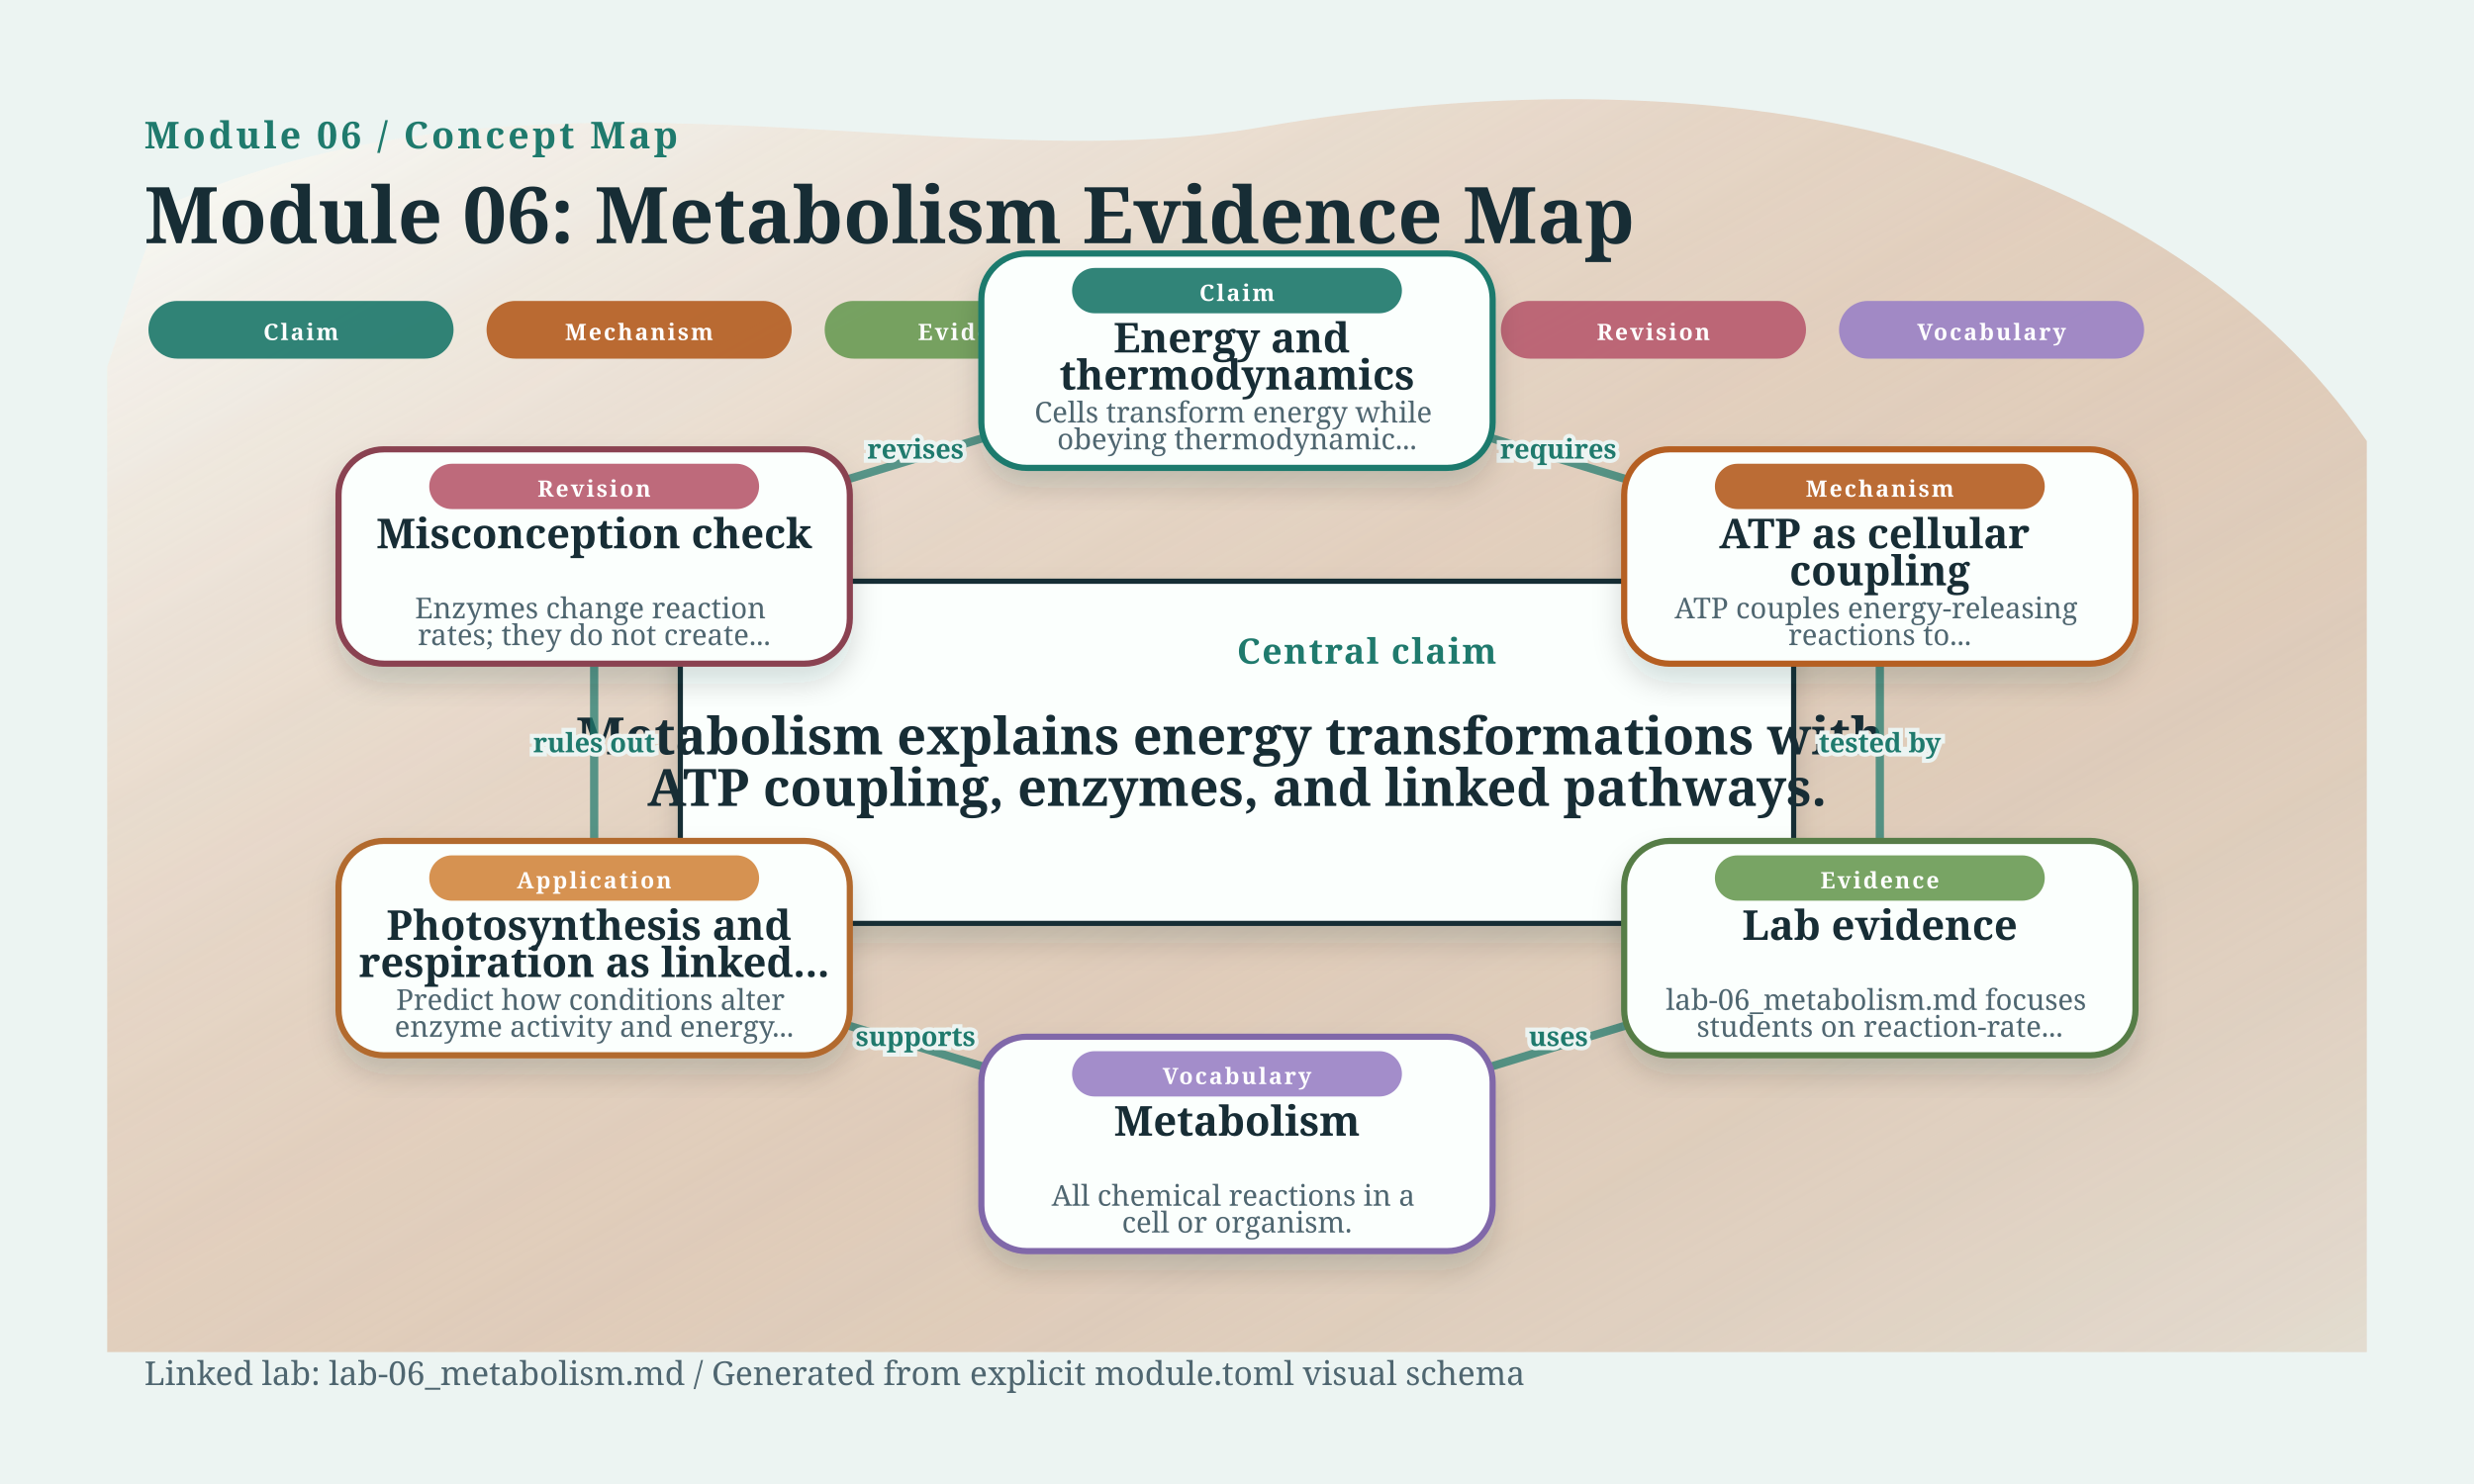
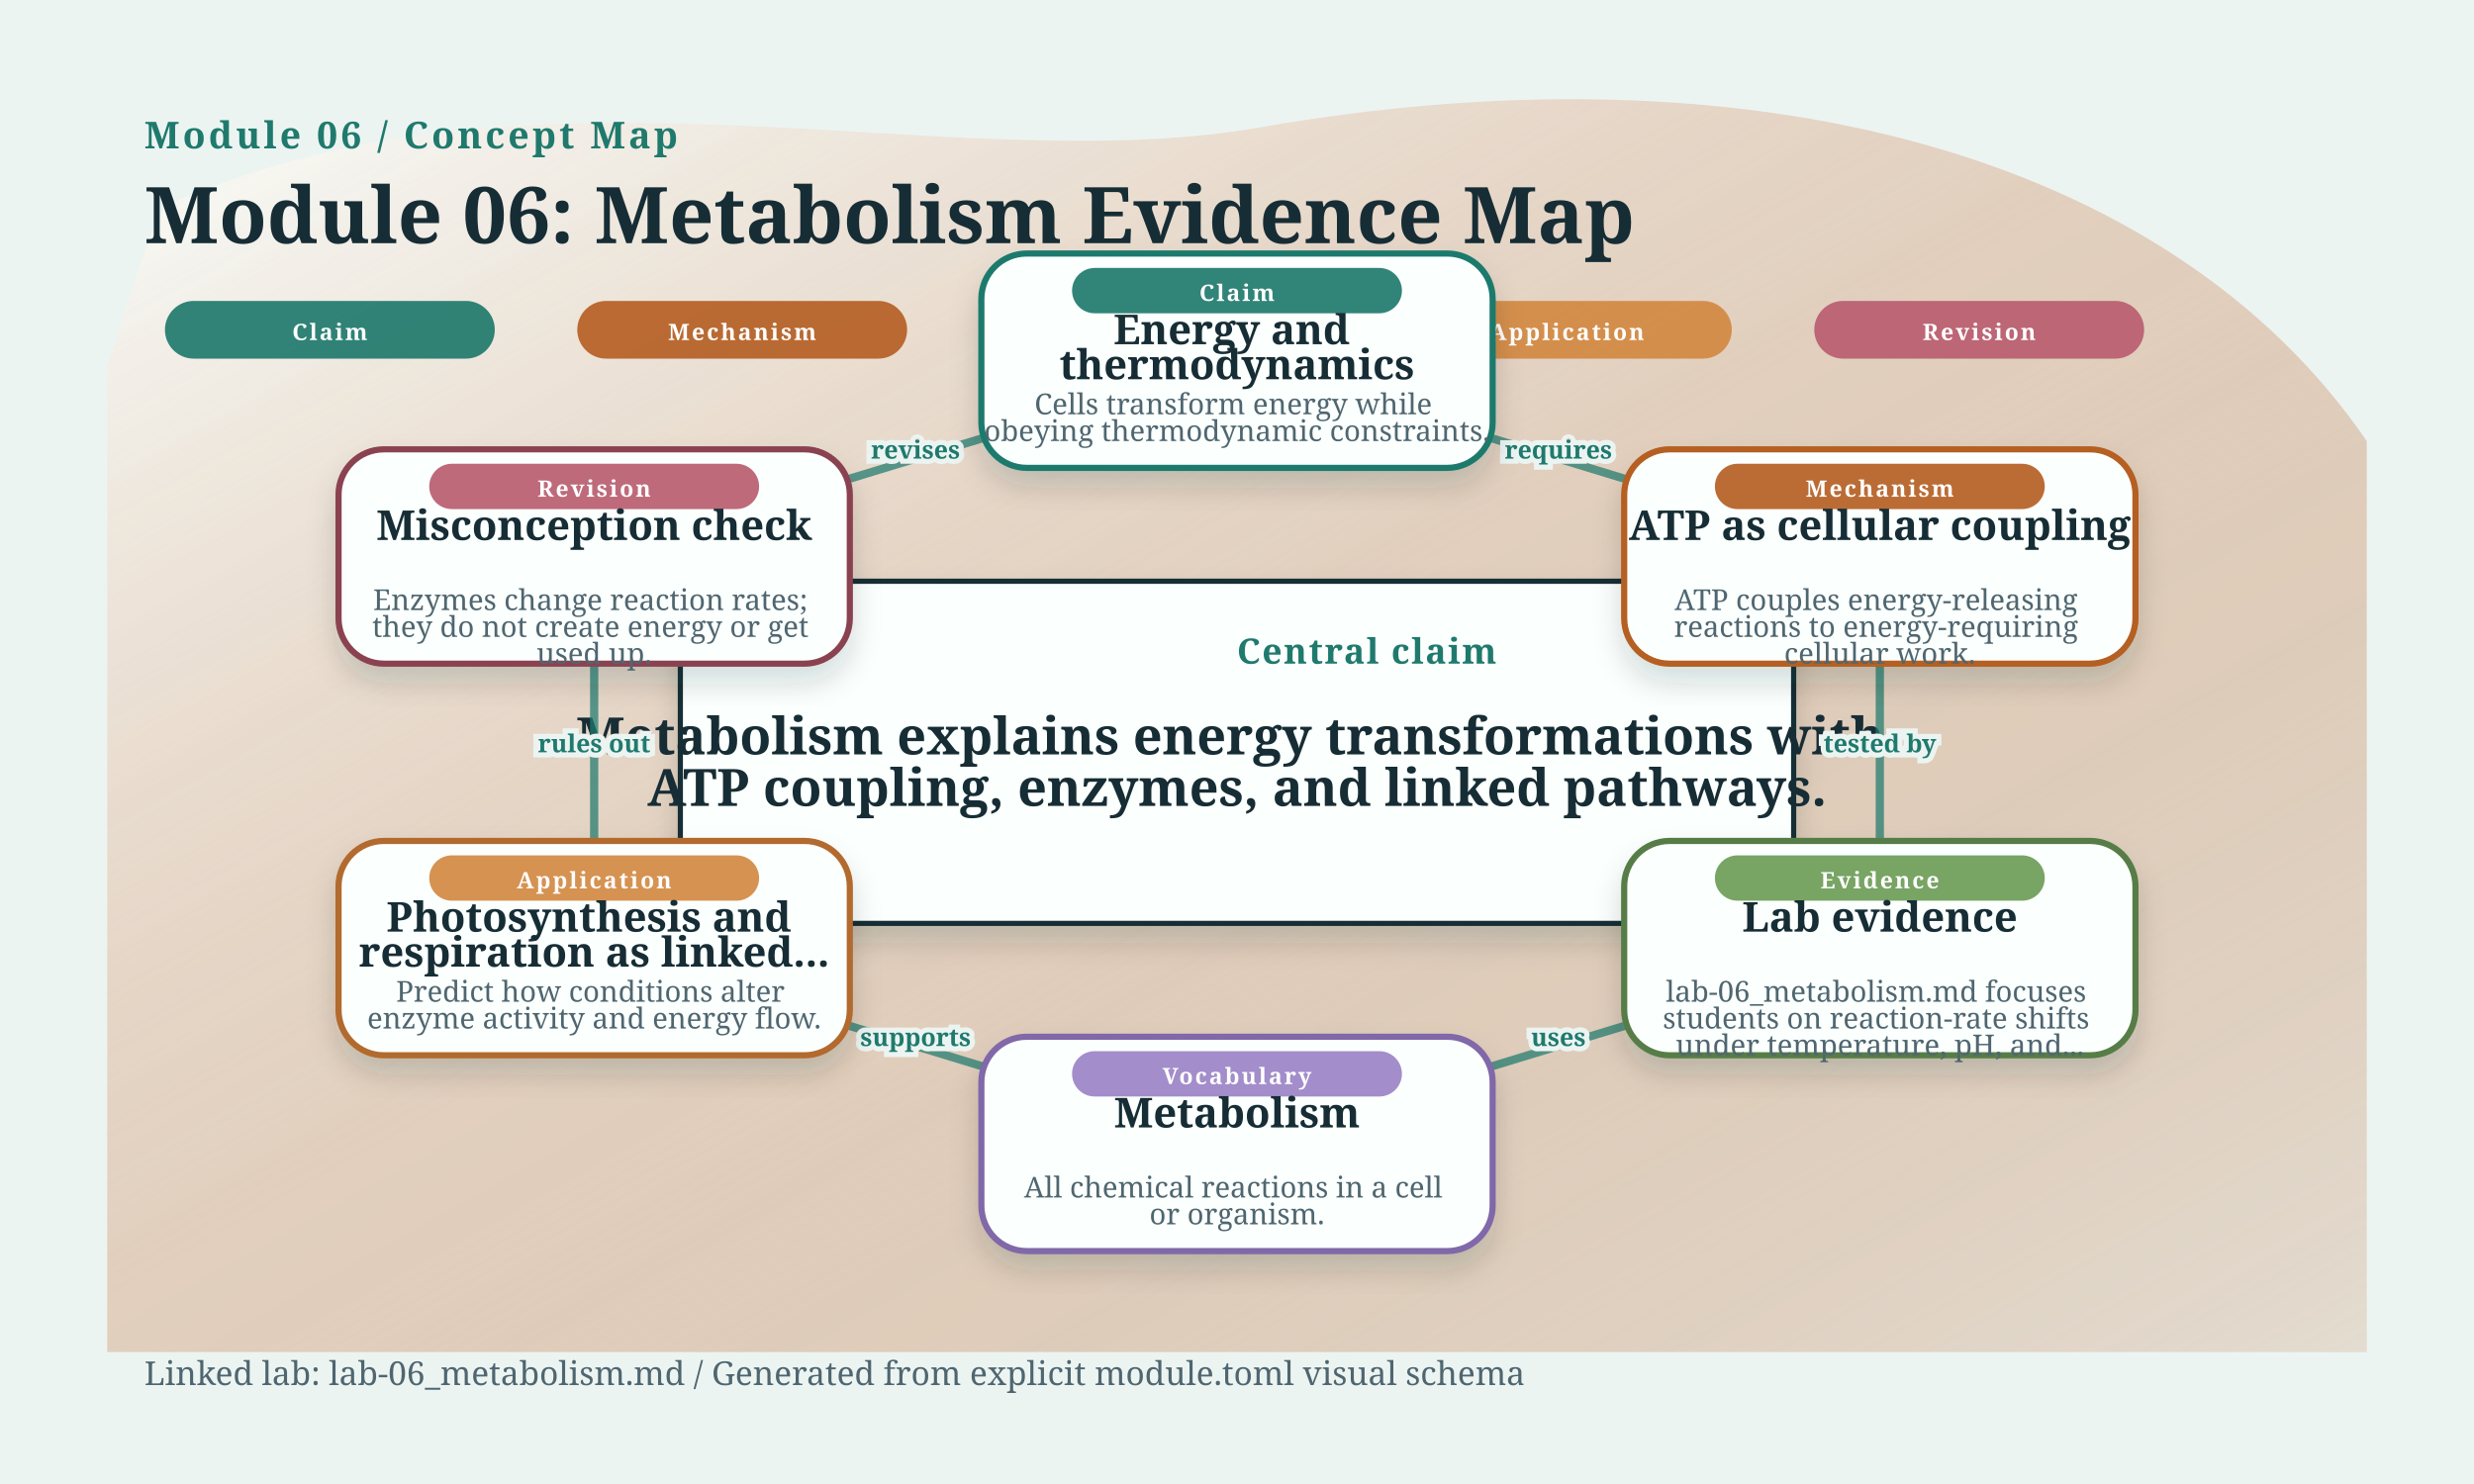
<svg xmlns="http://www.w3.org/2000/svg" width="1200" height="720" viewBox="0 0 1200 720" role="img" aria-label="Module 06: Metabolism Evidence Map">
  <style>
    .bg { fill: #ecf4f2; }
    .halo { fill: url(#wash); opacity: 0.92; }
    .frame { fill: #fbfffd; stroke: #172d35; stroke-width: 3; }
    .eyebrow { fill: #1f7a6d; font: 800 18px Georgia, serif; letter-spacing: 1.5px; text-transform: uppercase; }
    .title-text { fill: #172d35; font: 800 38px Georgia, serif; }
    .footer { fill: #4f6670; font: 16px Georgia, serif; }
    .claim-card, .side-card, .feedback-card, .prompt-card, .routine-card, .stage-card-bg { fill: #fbfffd; stroke: #172d35; stroke-width: 2.5; filter: url(#shadow); }
    .claim-kicker, .card-kicker { fill: #1f7a6d; font: 800 17px Georgia, serif; letter-spacing: 0.8px; text-transform: uppercase; }
    .claim-text { fill: #172d35; font: 700 25px Georgia, serif; }
    .node { fill: #fbfffd; stroke: #b55f24; stroke-width: 3; filter: url(#shadow); }
    .node-claim { stroke: #1f7a6d; }
    .node-mechanism { stroke: #b55f24; }
    .node-evidence { stroke: #567d46; }
    .node-vocabulary { stroke: #8067a9; }
    .node-application { stroke: #b26b2f; }
    .node-revision { stroke: #8a4351; }
    .cluster-pill { stroke: none; opacity: 0.92; }
    .cluster-claim { fill: #1f7a6d; }
    .cluster-mechanism { fill: #b55f24; }
    .cluster-evidence { fill: #6d9c57; }
    .cluster-vocabulary { fill: #9b83c6; }
    .cluster-application { fill: #d28942; }
    .cluster-revision { fill: #b85d70; }
    .cluster-label, .legend-text { fill: white; font: 800 11px Georgia, serif; letter-spacing: 1px; text-transform: uppercase; }
    .node-label { fill: #172d35; font: 800 20px Georgia, serif; }
    .node-detail { fill: #4f6670; font: 14px Georgia, serif; }
    .edge { stroke: #1f7a6d; stroke-width: 4; stroke-linecap: round; opacity: 0.72; marker-end: url(#arrowhead); }
-     .edge-label { fill: #1f7a6d; font: 700 13px Georgia, serif; text-anchor: middle; paint-order: stroke; stroke: #ecf4f2; stroke-width: 4; }
+     .edge-label { fill: #1f7a6d; font: 700 12px Georgia, serif; text-anchor: middle; paint-order: stroke; stroke: #ecf4f2; stroke-width: 5; }
    .stage-dot { fill: #b55f24; }
    .stage-num { fill: white; font: 900 18px Georgia, serif; }
    .stage-label { fill: #172d35; font: 800 18px Georgia, serif; }
    .stage-detail, .mini-text, .check-text { fill: #4f6670; font: 15px Georgia, serif; }
    .arrow { fill: none; stroke: #b55f24; stroke-width: 5; stroke-linecap: round; marker-end: url(#arrowhead); }
    .prompt-text { fill: #172d35; font: 700 17px Georgia, serif; }
    .routine-text { fill: #172d35; font: 700 16px Georgia, serif; }
    .retrieval-step-strip { fill: #fbfffd; stroke: #b55f24; stroke-width: 2; opacity: 0.96; }
    .palette-high-design { fill: #1f7a6d; }
    @media print { .claim-card, .side-card, .feedback-card, .prompt-card, .routine-card, .node, .stage-card-bg { filter: none; } }
    </style>
  <defs>
    <linearGradient id="wash" x1="0" x2="1" y1="0" y2="1">
      <stop offset="0" stop-color="#fbfffd" />
      <stop offset="1" stop-color="#b55f24" stop-opacity="0.18" />
    </linearGradient>
    <filter id="shadow" x="-20%" y="-20%" width="140%" height="140%">
      <feDropShadow dx="0" dy="8" stdDeviation="7" flood-color="#172d35" flood-opacity="0.16" />
    </filter>
    <marker id="arrowhead" markerWidth="12" markerHeight="8" refX="11" refY="4" orient="auto">
      <polygon points="0 0, 12 4, 0 8" fill="#b55f24" />
    </marker>
  </defs>
  <rect class="bg" width="1200" height="720" />
  <path class="halo" d="M80 100 C260 20 458 88 610 62 C848 20 1052 74 1148 214 L1148 656 L52 656 L52 178 C64 142 70 118 80 100 Z" />
  <text x="70" y="72" class="eyebrow">Module 06 / Concept Map</text>
  <text x="70" y="118" class="title-text">Module 06: Metabolism Evidence Map</text>
  <g class="concept-legend">
    <g class="legend-item">
-       <rect x="72.0" y="146.0" width="148" height="28" rx="14" class="cluster-pill cluster-claim" />
-       <text x="146.0" y="165.0" class="legend-text" text-anchor="middle">Claim</text>
+       <rect x="80.0" y="146.0" width="160" height="28" rx="14" class="cluster-pill cluster-claim" />
+       <text x="160.0" y="165.0" class="legend-text" text-anchor="middle">Claim</text>
    </g>
    <g class="legend-item">
-       <rect x="236.0" y="146.0" width="148" height="28" rx="14" class="cluster-pill cluster-mechanism" />
-       <text x="310.0" y="165.0" class="legend-text" text-anchor="middle">Mechanism</text>
+       <rect x="280.0" y="146.0" width="160" height="28" rx="14" class="cluster-pill cluster-mechanism" />
+       <text x="360.0" y="165.0" class="legend-text" text-anchor="middle">Mechanism</text>
    </g>
    <g class="legend-item">
-       <rect x="400.0" y="146.0" width="148" height="28" rx="14" class="cluster-pill cluster-evidence" />
-       <text x="474.0" y="165.0" class="legend-text" text-anchor="middle">Evidence</text>
+       <rect x="480.0" y="146.0" width="160" height="28" rx="14" class="cluster-pill cluster-evidence" />
+       <text x="560.0" y="165.0" class="legend-text" text-anchor="middle">Evidence</text>
    </g>
    <g class="legend-item">
-       <rect x="564.0" y="146.0" width="148" height="28" rx="14" class="cluster-pill cluster-application" />
-       <text x="638.0" y="165.0" class="legend-text" text-anchor="middle">Application</text>
+       <rect x="680.0" y="146.0" width="160" height="28" rx="14" class="cluster-pill cluster-application" />
+       <text x="760.0" y="165.0" class="legend-text" text-anchor="middle">Application</text>
    </g>
    <g class="legend-item">
-       <rect x="728.0" y="146.0" width="148" height="28" rx="14" class="cluster-pill cluster-revision" />
-       <text x="802.0" y="165.0" class="legend-text" text-anchor="middle">Revision</text>
-     </g>
-     <g class="legend-item">
-       <rect x="892.0" y="146.0" width="148" height="28" rx="14" class="cluster-pill cluster-vocabulary" />
-       <text x="966.0" y="165.0" class="legend-text" text-anchor="middle">Vocabulary</text>
+       <rect x="880.0" y="146.0" width="160" height="28" rx="14" class="cluster-pill cluster-revision" />
+       <text x="960.0" y="165.0" class="legend-text" text-anchor="middle">Revision</text>
    </g>
  </g>
  <rect x="330" y="282" width="540" height="166" rx="34" class="claim-card" />
  <text x="600" y="322" class="claim-kicker">Central claim</text>
  <text x="600.0" y="366.0" class="claim-text" text-anchor="middle">
    <tspan x="600.0" dy="0">Metabolism explains energy transformations with</tspan>
    <tspan x="600.0" dy="25">ATP coupling, enzymes, and linked pathways.</tspan>
  </text>
  <path d="M 600.0 175.0 L 911.8 270.0" class="edge" />
  <text x="755.9" y="222.5" class="edge-label">requires</text>
  <path d="M 911.8 270.0 L 911.8 460.0" class="edge" />
  <text x="911.8" y="365.0" class="edge-label">tested by</text>
  <path d="M 911.8 460.0 L 600.0 555.0" class="edge" />
  <text x="755.9" y="507.5" class="edge-label">uses</text>
  <path d="M 600.0 555.0 L 288.2 460.0" class="edge" />
  <text x="444.1" y="507.5" class="edge-label">supports</text>
  <path d="M 288.2 460.0 L 288.2 270.0" class="edge" />
  <text x="288.2" y="365.0" class="edge-label">rules out</text>
  <path d="M 288.2 270.0 L 600.0 175.0" class="edge" />
  <text x="444.1" y="222.5" class="edge-label">revises</text>
  <g class="node-group">
    <rect x="476.0" y="123.0" width="248" height="104" rx="22" class="node node-claim" />
    <rect x="520.0" y="130.0" width="160" height="22" rx="11" class="cluster-pill cluster-claim" />
    <text x="600.0" y="146.0" class="cluster-label" text-anchor="middle">Claim</text>
-     <text x="600.0" y="171.0" class="node-label" text-anchor="middle">
+     <text x="600.0" y="167.0" class="node-label" text-anchor="middle">
      <tspan x="600.0" dy="0">Energy and</tspan>
-       <tspan x="600.0" dy="18">thermodynamics</tspan>
+       <tspan x="600.0" dy="17">thermodynamics</tspan>
    </text>
-     <text x="600.0" y="205.0" class="node-detail" text-anchor="middle">
+     <text x="600.0" y="201.0" class="node-detail" text-anchor="middle">
      <tspan x="600.0" dy="0">Cells transform energy while</tspan>
-       <tspan x="600.0" dy="13">obeying thermodynamic...</tspan>
+       <tspan x="600.0" dy="13">obeying thermodynamic constraints.</tspan>
    </text>
  </g>
  <g class="node-group">
    <rect x="787.8" y="218.0" width="248" height="104" rx="22" class="node node-mechanism" />
    <rect x="831.8" y="225.0" width="160" height="22" rx="11" class="cluster-pill cluster-mechanism" />
    <text x="911.8" y="241.0" class="cluster-label" text-anchor="middle">Mechanism</text>
-     <text x="911.8" y="266.0" class="node-label" text-anchor="middle">
-       <tspan x="911.8" dy="0">ATP as cellular</tspan>
-       <tspan x="911.8" dy="18">coupling</tspan>
+     <text x="911.8" y="262.0" class="node-label" text-anchor="middle">
+       <tspan x="911.8" dy="0">ATP as cellular coupling</tspan>
    </text>
-     <text x="911.8" y="300.0" class="node-detail" text-anchor="middle">
+     <text x="911.8" y="296.0" class="node-detail" text-anchor="middle">
      <tspan x="911.8" dy="0">ATP couples energy-releasing</tspan>
-       <tspan x="911.8" dy="13">reactions to...</tspan>
+       <tspan x="911.8" dy="13">reactions to energy-requiring</tspan>
+       <tspan x="911.8" dy="13">cellular work.</tspan>
    </text>
  </g>
  <g class="node-group">
    <rect x="787.8" y="408.0" width="248" height="104" rx="22" class="node node-evidence" />
    <rect x="831.8" y="415.0" width="160" height="22" rx="11" class="cluster-pill cluster-evidence" />
    <text x="911.8" y="431.0" class="cluster-label" text-anchor="middle">Evidence</text>
-     <text x="911.8" y="456.0" class="node-label" text-anchor="middle">
+     <text x="911.8" y="452.0" class="node-label" text-anchor="middle">
      <tspan x="911.8" dy="0">Lab evidence</tspan>
    </text>
-     <text x="911.8" y="490.0" class="node-detail" text-anchor="middle">
+     <text x="911.8" y="486.0" class="node-detail" text-anchor="middle">
      <tspan x="911.8" dy="0">lab-06_metabolism.md focuses</tspan>
-       <tspan x="911.8" dy="13">students on reaction-rate...</tspan>
+       <tspan x="911.8" dy="13">students on reaction-rate shifts</tspan>
+       <tspan x="911.8" dy="13">under temperature, pH, and...</tspan>
    </text>
  </g>
  <g class="node-group">
    <rect x="476.0" y="503.0" width="248" height="104" rx="22" class="node node-vocabulary" />
    <rect x="520.0" y="510.0" width="160" height="22" rx="11" class="cluster-pill cluster-vocabulary" />
    <text x="600.0" y="526.0" class="cluster-label" text-anchor="middle">Vocabulary</text>
-     <text x="600.0" y="551.0" class="node-label" text-anchor="middle">
+     <text x="600.0" y="547.0" class="node-label" text-anchor="middle">
      <tspan x="600.0" dy="0">Metabolism</tspan>
    </text>
-     <text x="600.0" y="585.0" class="node-detail" text-anchor="middle">
-       <tspan x="600.0" dy="0">All chemical reactions in a</tspan>
-       <tspan x="600.0" dy="13">cell or organism.</tspan>
+     <text x="600.0" y="581.0" class="node-detail" text-anchor="middle">
+       <tspan x="600.0" dy="0">All chemical reactions in a cell</tspan>
+       <tspan x="600.0" dy="13">or organism.</tspan>
    </text>
  </g>
  <g class="node-group">
    <rect x="164.2" y="408.0" width="248" height="104" rx="22" class="node node-application" />
    <rect x="208.2" y="415.0" width="160" height="22" rx="11" class="cluster-pill cluster-application" />
    <text x="288.2" y="431.0" class="cluster-label" text-anchor="middle">Application</text>
-     <text x="288.2" y="456.0" class="node-label" text-anchor="middle">
+     <text x="288.2" y="452.0" class="node-label" text-anchor="middle">
      <tspan x="288.2" dy="0">Photosynthesis and</tspan>
-       <tspan x="288.2" dy="18">respiration as linked...</tspan>
+       <tspan x="288.2" dy="17">respiration as linked...</tspan>
    </text>
-     <text x="288.2" y="490.0" class="node-detail" text-anchor="middle">
+     <text x="288.2" y="486.0" class="node-detail" text-anchor="middle">
      <tspan x="288.2" dy="0">Predict how conditions alter</tspan>
-       <tspan x="288.2" dy="13">enzyme activity and energy...</tspan>
+       <tspan x="288.2" dy="13">enzyme activity and energy flow.</tspan>
    </text>
  </g>
  <g class="node-group">
    <rect x="164.2" y="218.0" width="248" height="104" rx="22" class="node node-revision" />
    <rect x="208.2" y="225.0" width="160" height="22" rx="11" class="cluster-pill cluster-revision" />
    <text x="288.2" y="241.0" class="cluster-label" text-anchor="middle">Revision</text>
-     <text x="288.2" y="266.0" class="node-label" text-anchor="middle">
+     <text x="288.2" y="262.0" class="node-label" text-anchor="middle">
      <tspan x="288.2" dy="0">Misconception check</tspan>
    </text>
-     <text x="288.2" y="300.0" class="node-detail" text-anchor="middle">
-       <tspan x="288.2" dy="0">Enzymes change reaction</tspan>
-       <tspan x="288.2" dy="13">rates; they do not create...</tspan>
+     <text x="288.2" y="296.0" class="node-detail" text-anchor="middle">
+       <tspan x="288.2" dy="0">Enzymes change reaction rates;</tspan>
+       <tspan x="288.2" dy="13">they do not create energy or get</tspan>
+       <tspan x="288.2" dy="13">used up.</tspan>
    </text>
  </g>
  <text x="70" y="672" class="footer">Linked lab: lab-06_metabolism.md / Generated from explicit module.toml visual schema</text>
</svg>
